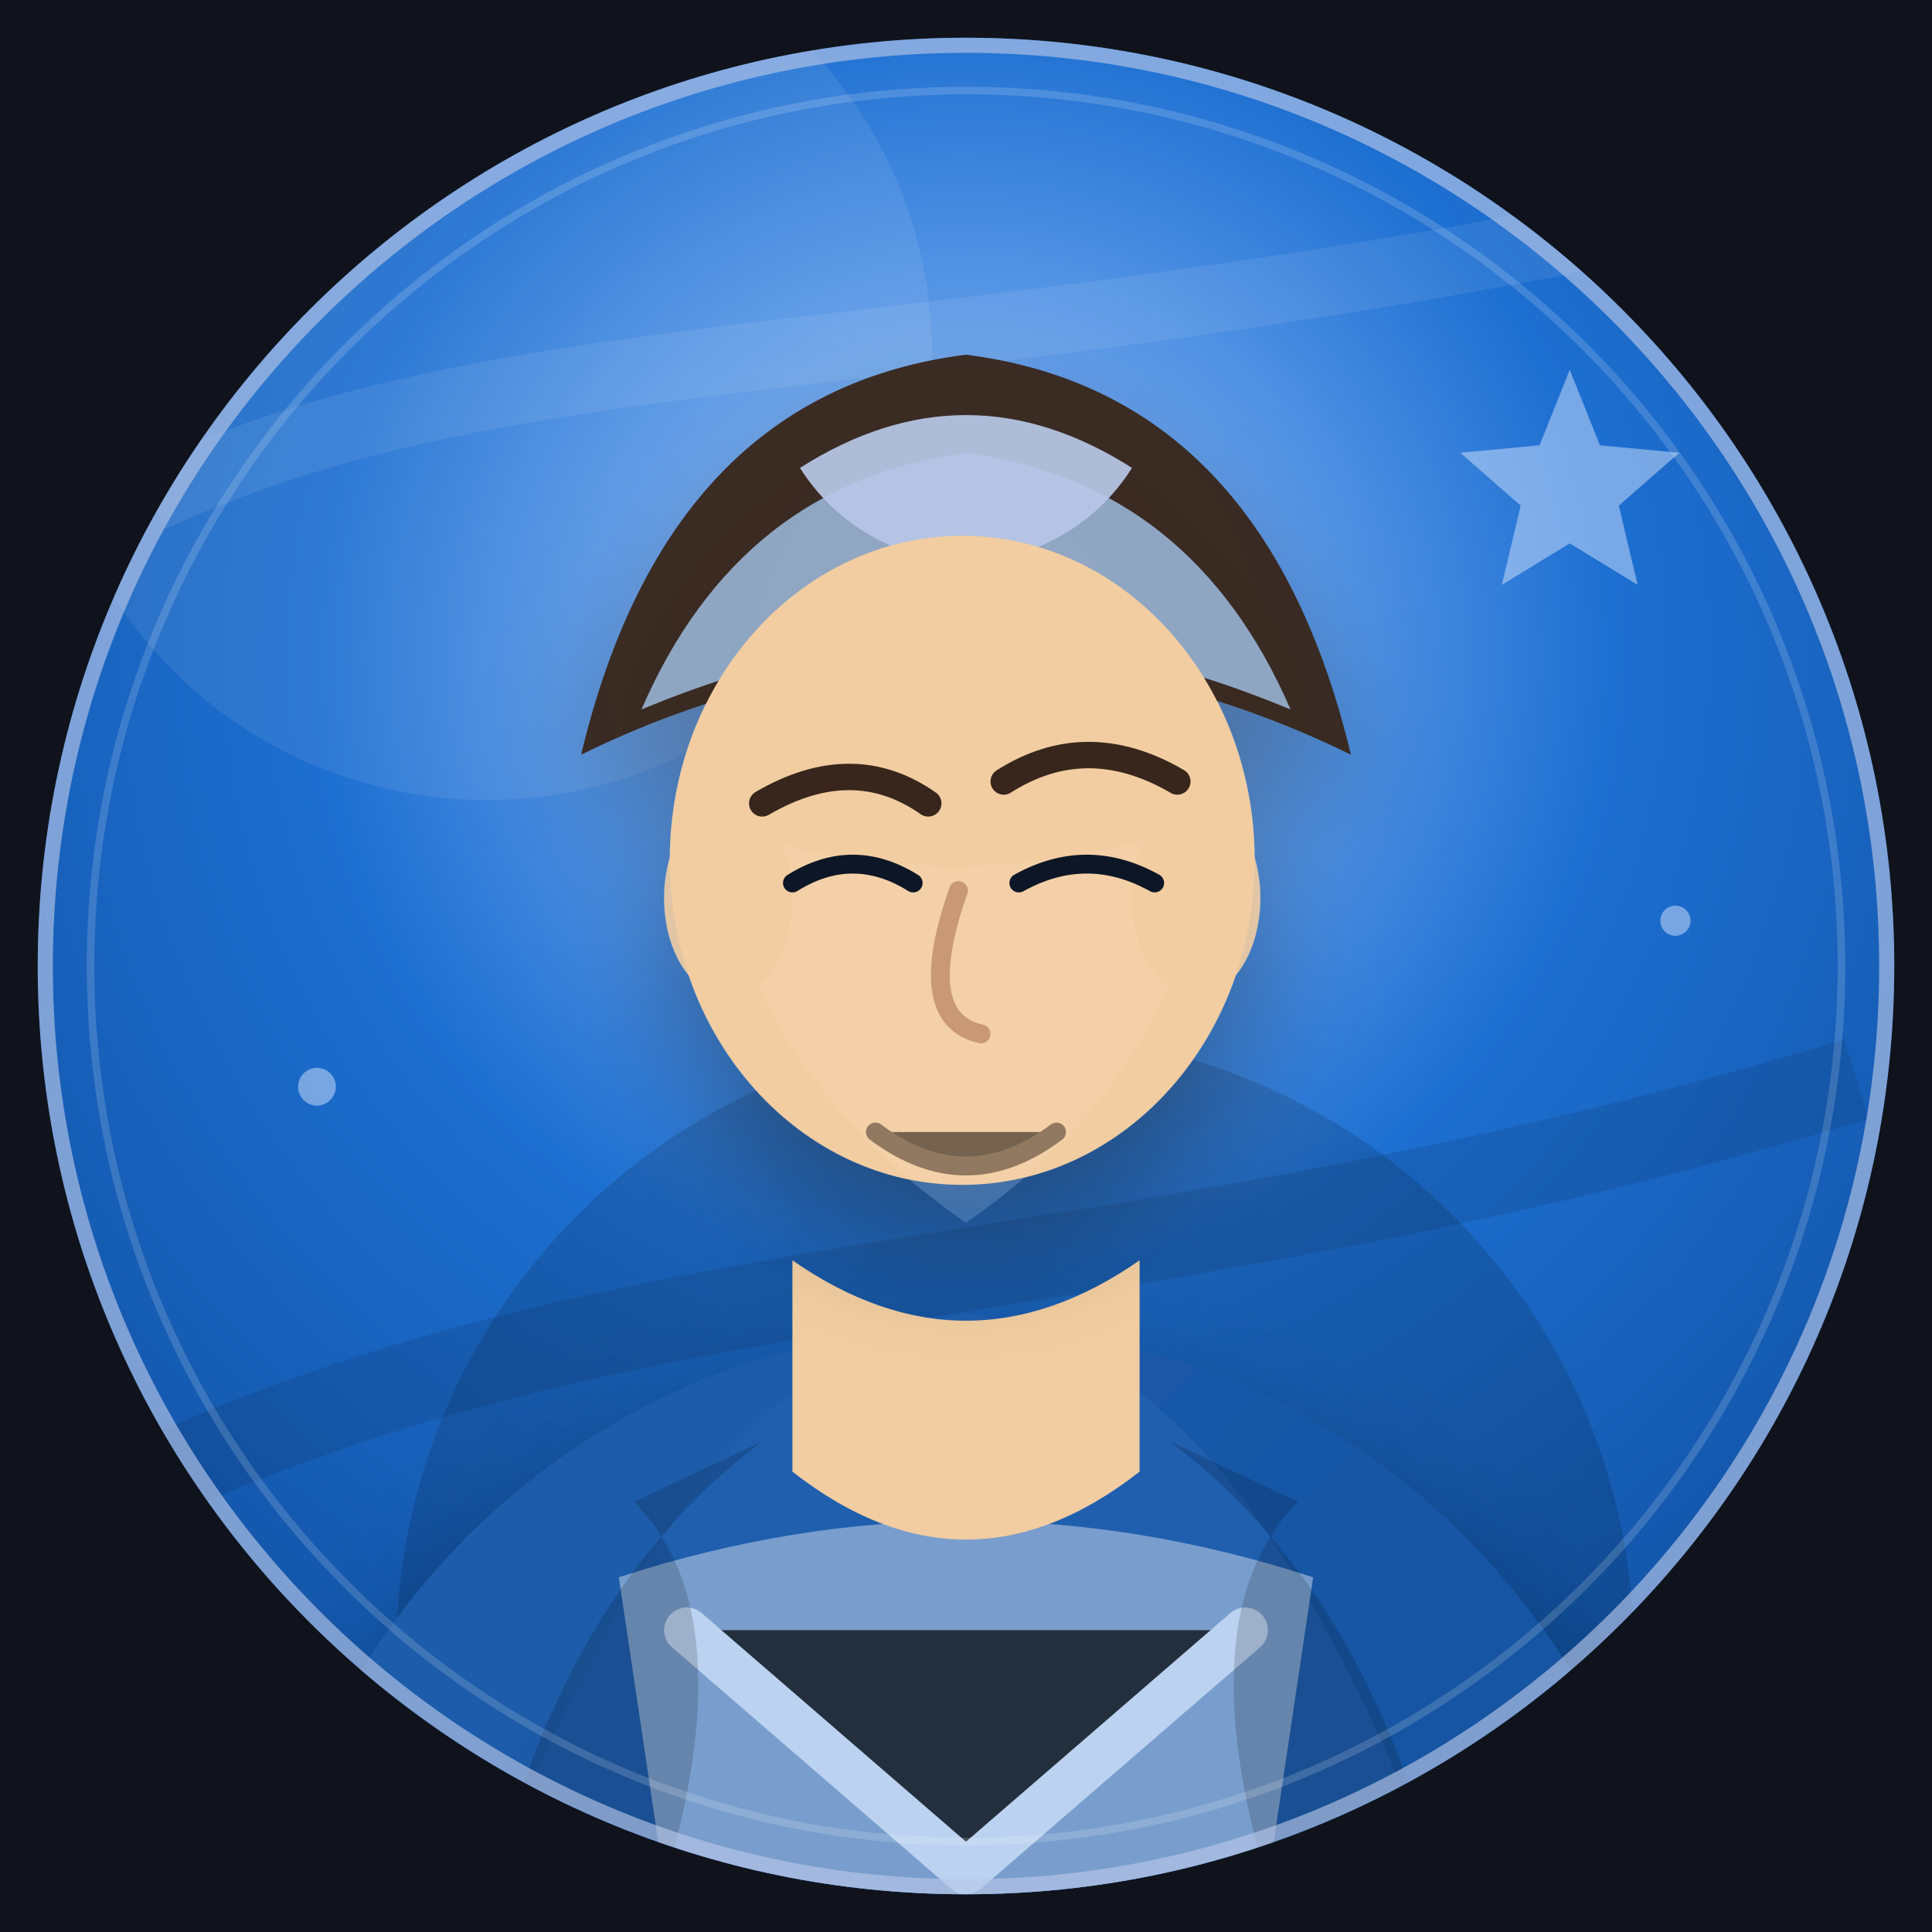
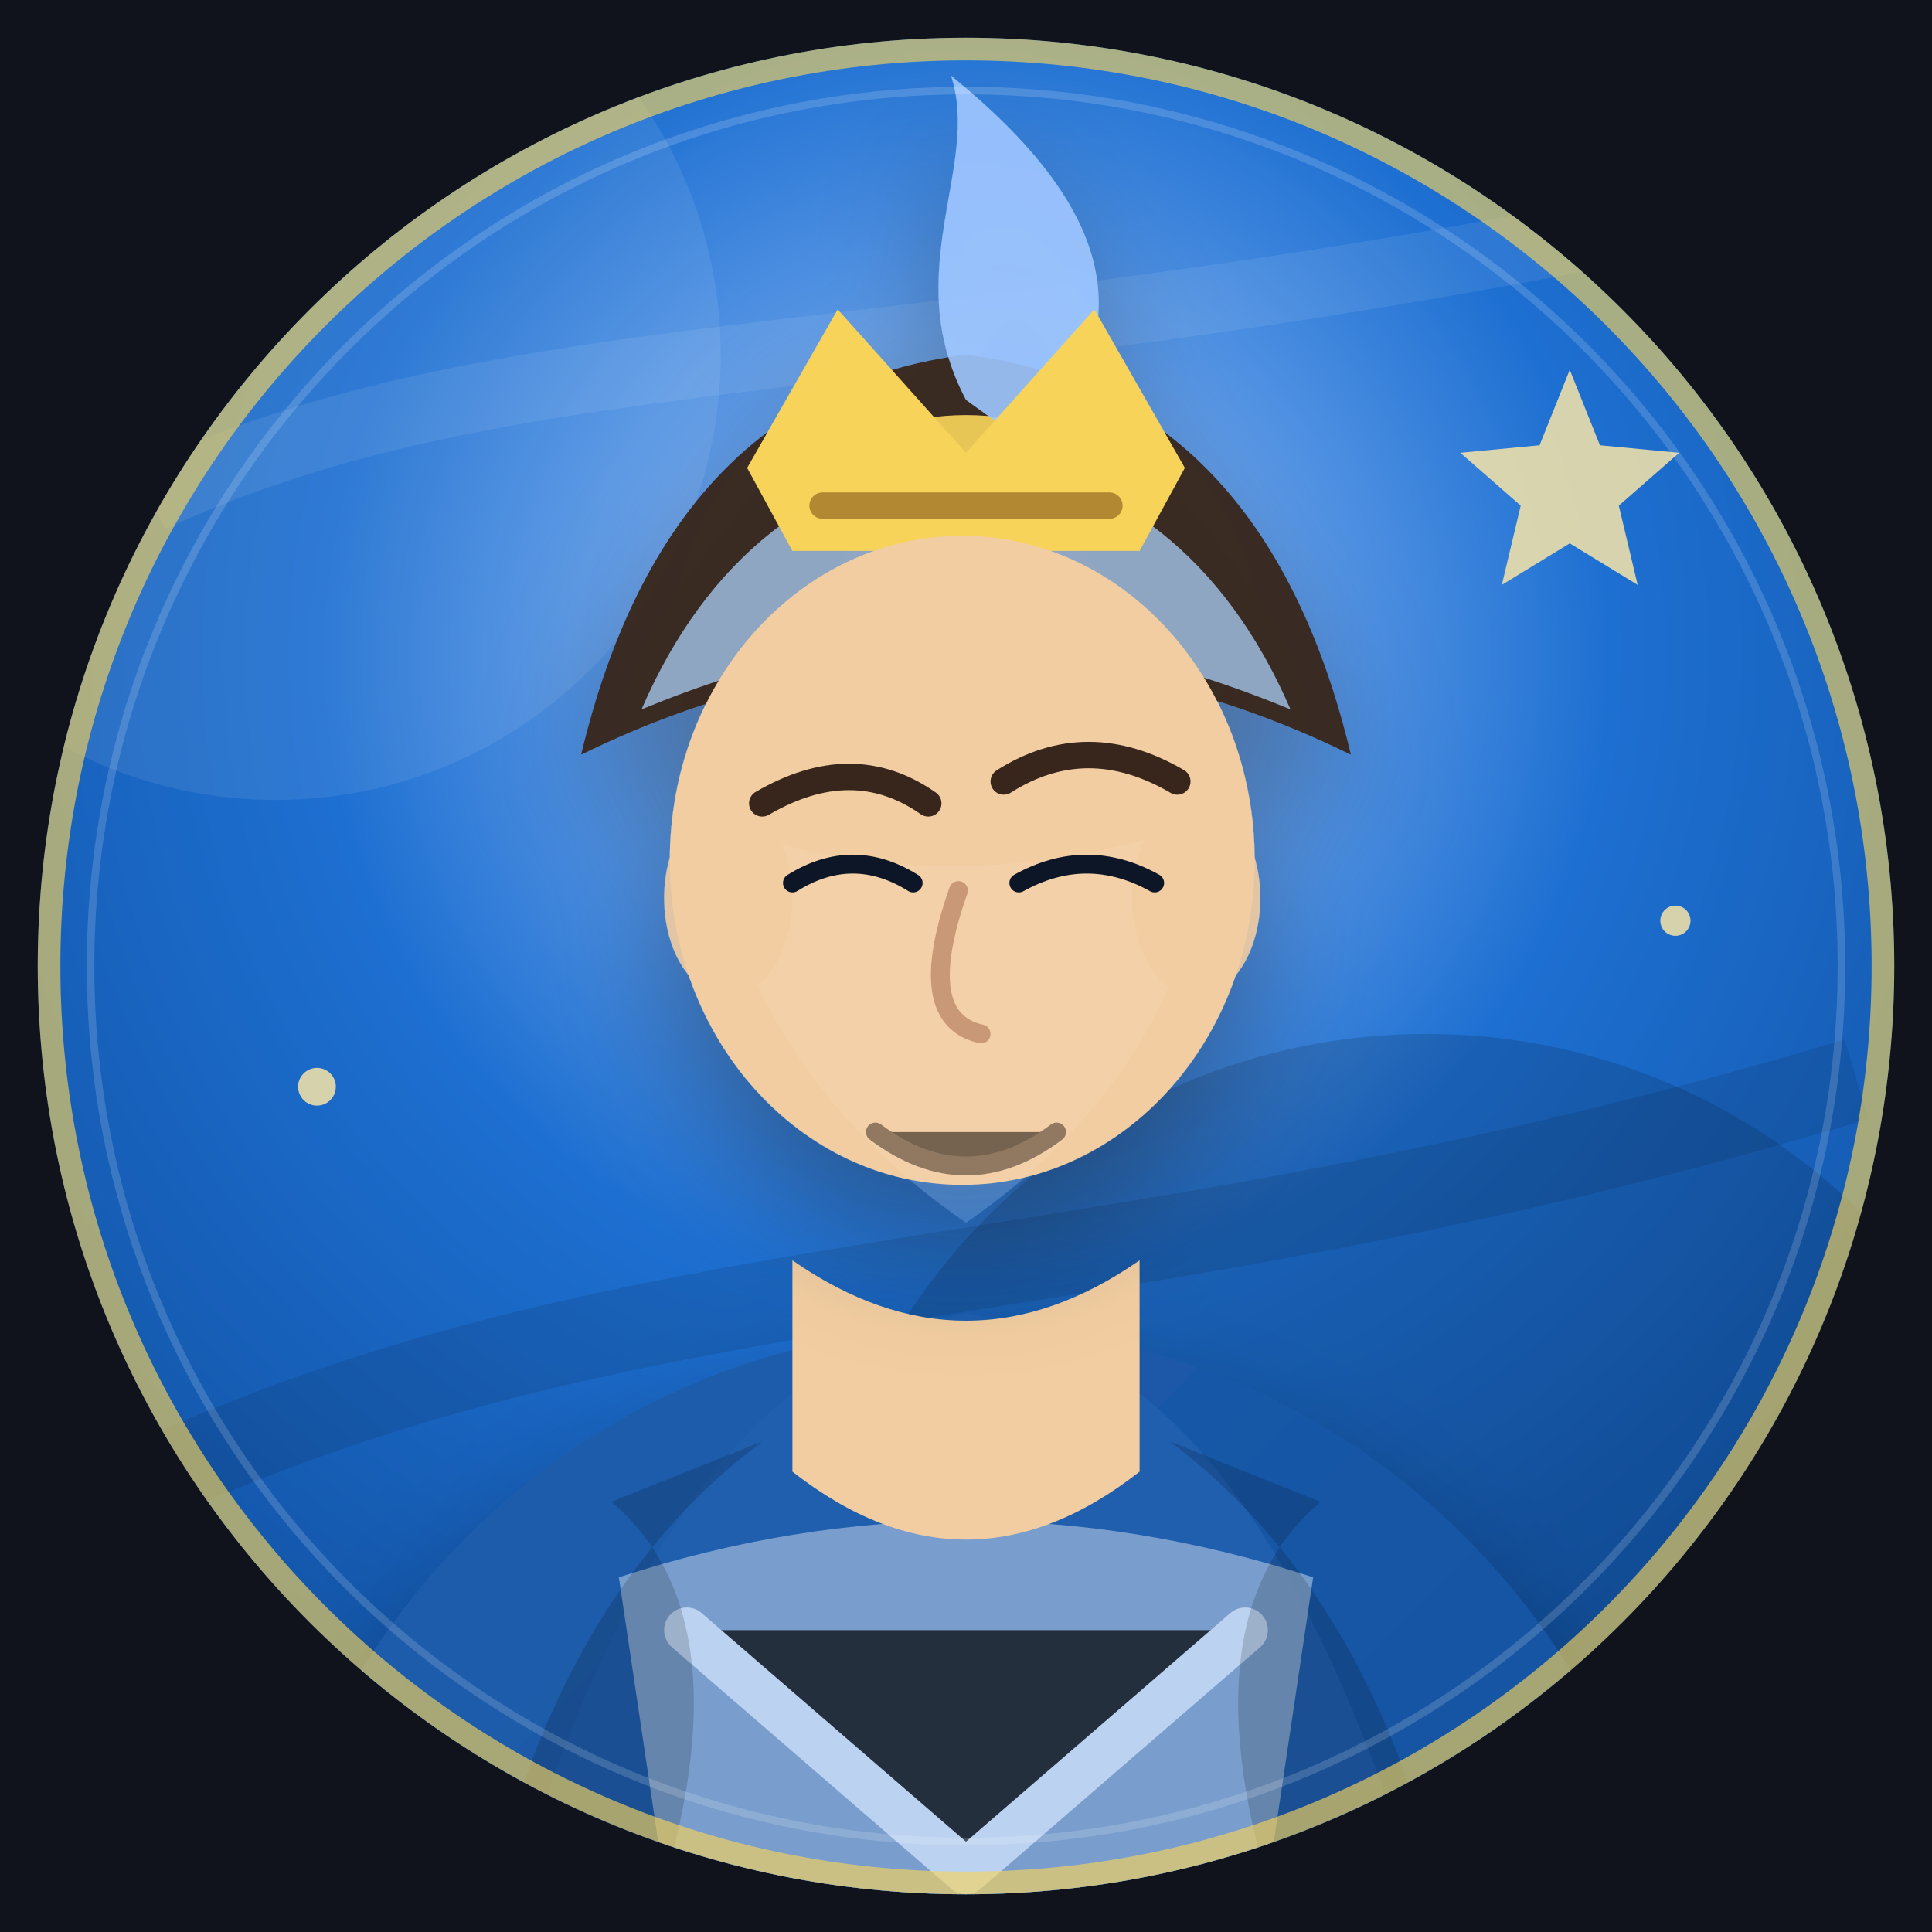
<svg xmlns="http://www.w3.org/2000/svg" viewBox="0 0 512 512" role="img" aria-label="徐晃 portrait">
  <defs>
    <radialGradient id="bg" cx="50%" cy="34%" r="72%">
      <stop offset="0%" stop-color="#9fc7ff" />
      <stop offset="46%" stop-color="#1d6fd1" />
      <stop offset="100%" stop-color="#0f4c9a" />
    </radialGradient>
    <linearGradient id="robe" x1="0%" y1="0%" x2="100%" y2="100%">
      <stop offset="0%" stop-color="#1f5fae" />
      <stop offset="100%" stop-color="#0f4c9a" />
    </linearGradient>
    <filter id="softShadow" x="-20%" y="-20%" width="140%" height="150%">
      <feDropShadow dx="0" dy="16" stdDeviation="16" flood-color="#000" flood-opacity="0.32" />
    </filter>
    <clipPath id="round">
      <circle cx="256" cy="256" r="246" />
    </clipPath>
  </defs>
  <rect width="512" height="512" fill="#10131b" />
  <g clip-path="url(#round)">
    <rect width="512" height="512" fill="url(#bg)" />
-     <circle cx="129" cy="94" r="118" fill="#fff" opacity="0.08" />
-     <circle cx="269" cy="438" r="164" fill="#000" opacity="0.14" />
+     <circle cx="73" cy="94" r="118" fill="#fff" opacity="0.08" />
+     <circle cx="378" cy="438" r="164" fill="#000" opacity="0.14" />
    <path d="M40 132 C140 86 244 102 472 52" stroke="#fff" stroke-width="18" opacity="0.08" fill="none" />
    <path d="M28 398 C168 330 286 348 492 286" stroke="#000" stroke-width="22" opacity="0.1" fill="none" />
-     <g opacity="0.48">
-       <path d="M416 98 l8 20 21 2 -16 14 5 21 -18 -11 -18 11 5 -21 -16 -14 21 -2Z" fill="#dce7ff" />
-       <circle cx="84" cy="288" r="5" fill="#dce7ff" />
-       <circle cx="444" cy="244" r="4" fill="#dce7ff" />
+     <g opacity="0.82">
+       <path d="M416 98 l8 20 21 2 -16 14 5 21 -18 -11 -18 11 5 -21 -16 -14 21 -2Z" fill="#ffe9a6" />
+       <circle cx="84" cy="288" r="5" fill="#ffe9a6" />
+       <circle cx="444" cy="244" r="4" fill="#ffe9a6" />
    </g>
    <ellipse cx="256" cy="548" rx="190" ry="196" fill="url(#robe)" filter="url(#softShadow)" />
-     <path d="M124 514 C164 410 198 360 256 348 C314 360 348 410 388 514Z" fill="#1f5fae" />
+     <path d="M132 514 C164 410 198 360 256 348 C314 360 348 410 380 514Z" fill="#1f5fae" />
    <path d="M164 418 Q256 388 348 418 L334 512 H178Z" fill="#9bb7d9" opacity="0.72" />
    <path d="M182 432 L256 496 L330 432" stroke="#d7e8ff" stroke-width="12" stroke-linecap="round" stroke-linejoin="round" opacity="0.7" />
-     <path d="M168 398 Q200 430 172 512 H128 Q146 424 202 382Z" fill="#000" opacity="0.16" />
-     <path d="M344 398 Q312 430 340 512 H384 Q366 424 310 382Z" fill="#000" opacity="0.16" />
+     <path d="M162 398 Q200 430 172 512 H128 Q146 424 202 382Z" fill="#000" opacity="0.16" />
+     <path d="M350 398 Q312 430 340 512 H384 Q366 424 310 382Z" fill="#000" opacity="0.16" />
    <path d="M210 334 Q256 366 302 334 V390 Q256 426 210 390Z" fill="#f2cda1" />
    <g filter="url(#softShadow)">
      <path d="M154 200 Q177 104 256 94 Q335 104 358 200 Q307 175 256 176 Q205 175 154 200Z" fill="#38271e" opacity="0.96" />
      <path d="M170 188 Q196 128 256 120 Q316 128 342 188 Q296 169 256 169 Q216 169 170 188Z" fill="#9bb7d9" opacity="0.88" />
-       <path d="M212 124 Q256 96 300 124 Q286 146 256 150 Q226 146 212 124Z" fill="#b9c7e7" opacity="0.92" />
+       <path d="M212 124 Q256 96 300 124 Q286 146 256 150 Q226 146 212 124Z" fill="#f7d35a" opacity="0.92" />
+       <path d="M256 106 C238 72 260 44 252 20 C295 55 303 86 274 119Z" fill="#9fc7ff" opacity="0.9" />
+       <path d="M198 124 L222 82 L256 120 L290 82 L314 124 L302 146 L210 146Z" fill="#f7d35a" />
+       <path d="M218 134 H294" stroke="#7a4b12" stroke-width="7" stroke-linecap="round" opacity="0.55" />
      <ellipse cx="255" cy="228" rx="77.5" ry="86" fill="#f2cda1" />
      <path d="M187.5 218 Q256 242 322.5 216 Q314 284 256 324 Q198 284 187.5 218Z" fill="#fff" opacity="0.06" />
      <ellipse cx="193" cy="238" rx="17" ry="26" fill="#f2cda1" opacity="0.88" />
      <ellipse cx="317" cy="238" rx="17" ry="26" fill="#f2cda1" opacity="0.88" />
      <path d="M202 212.9 Q226 198.9 246 212.9" stroke="#38271e" stroke-width="7" stroke-linecap="round" fill="none" />
      <path d="M266 207.1 Q288 193.1 312 207.1" stroke="#38271e" stroke-width="7" stroke-linecap="round" fill="none" />
      <path d="M210 234 Q226 224 242 234" stroke="#111827" stroke-width="5" stroke-linecap="round" fill="none" />
      <path d="M270 234 Q288 224 306 234" stroke="#111827" stroke-width="5" stroke-linecap="round" fill="none" />
      <path d="M254 236 Q242 270 260 274" stroke="#a56b50" stroke-width="5" stroke-linecap="round" fill="none" opacity="0.55" />
      <path d="M232 300 Q256 318 280 300" stroke="#38271e" stroke-width="5" stroke-linecap="round" opacity="0.52" />
    </g>
-     <circle cx="256" cy="256" r="246" fill="none" stroke="#b9c7e7" stroke-width="8" opacity="0.64" />
+     <circle cx="256" cy="256" r="246" fill="none" stroke="#f7d35a" stroke-width="12" opacity="0.64" />
    <circle cx="256" cy="256" r="232" fill="none" stroke="#fff" stroke-width="2" opacity="0.16" />
  </g>
</svg>
